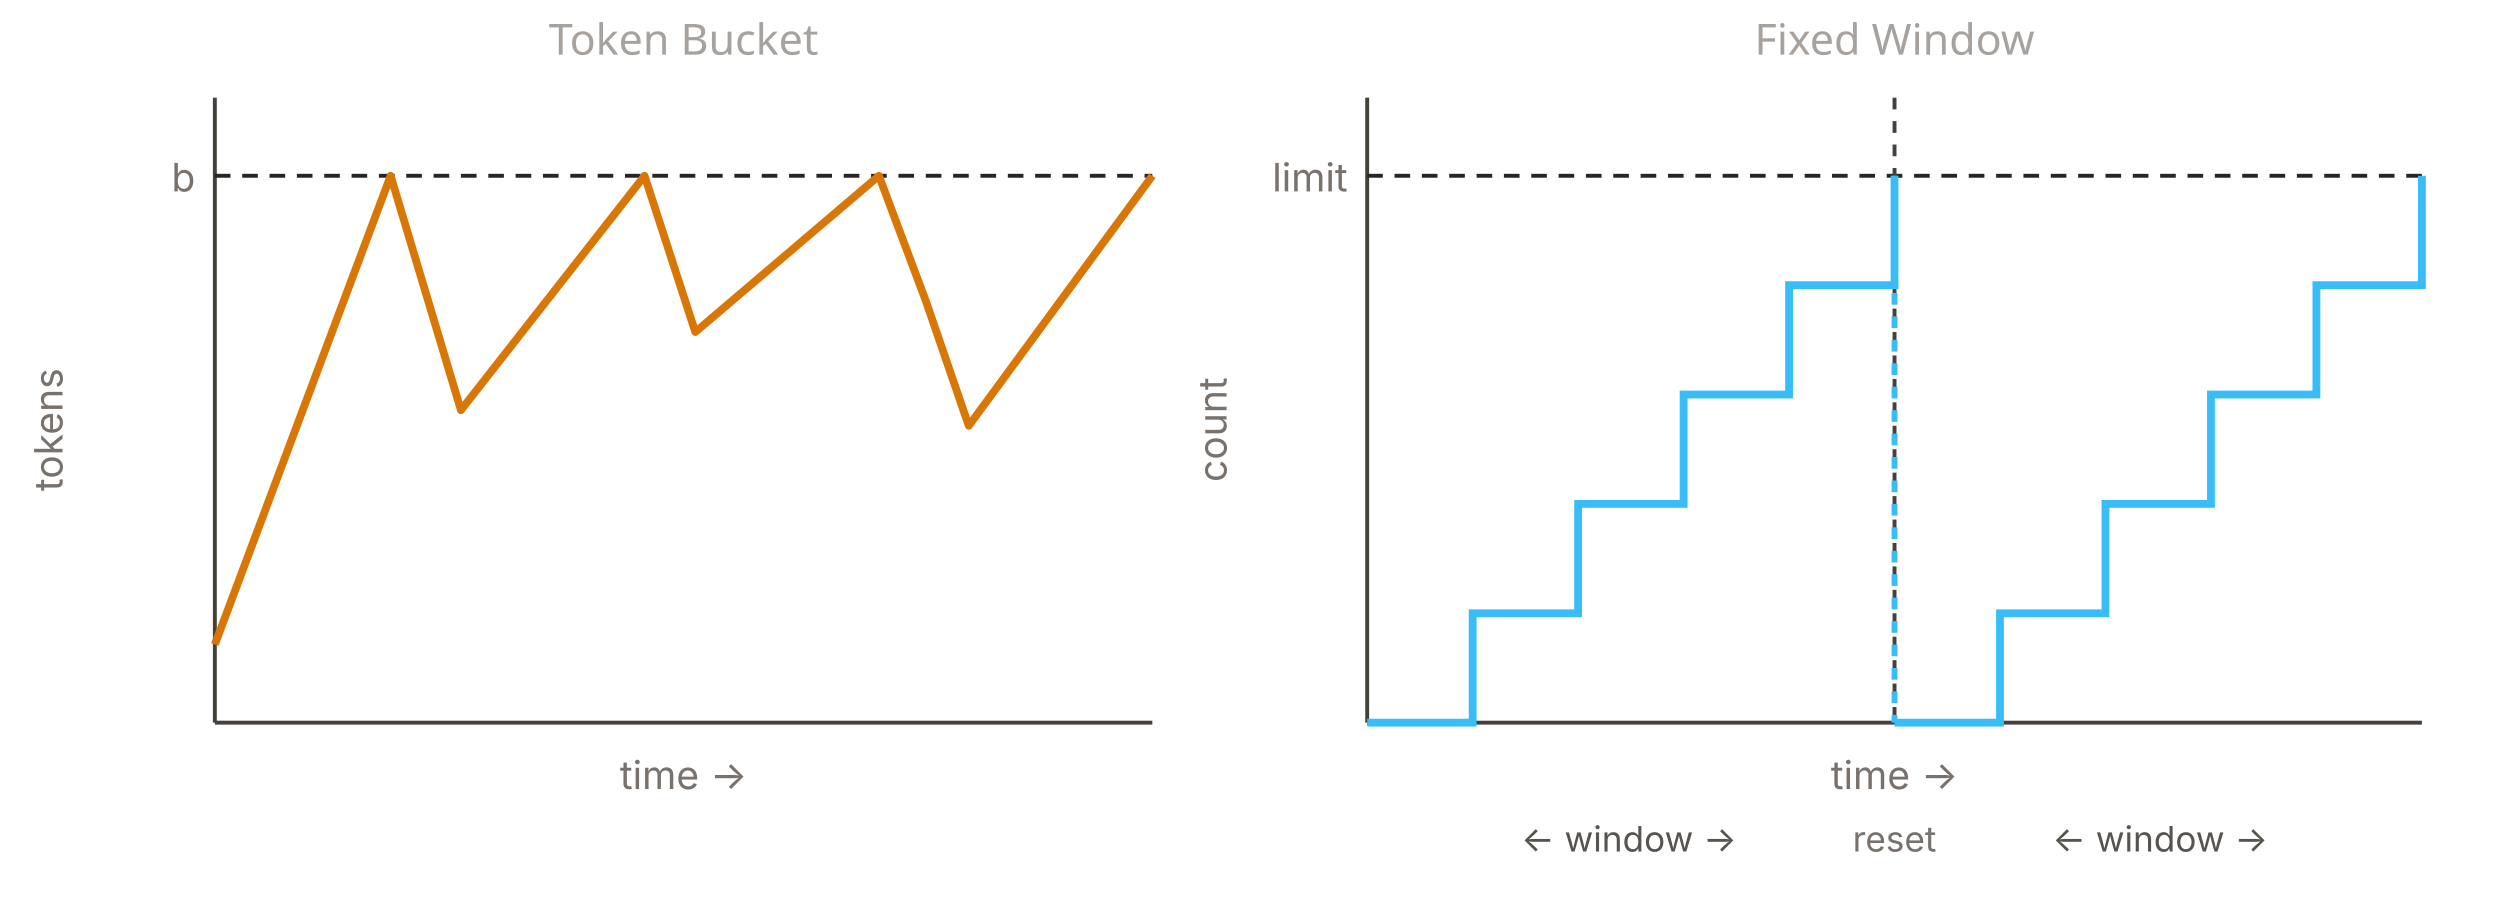
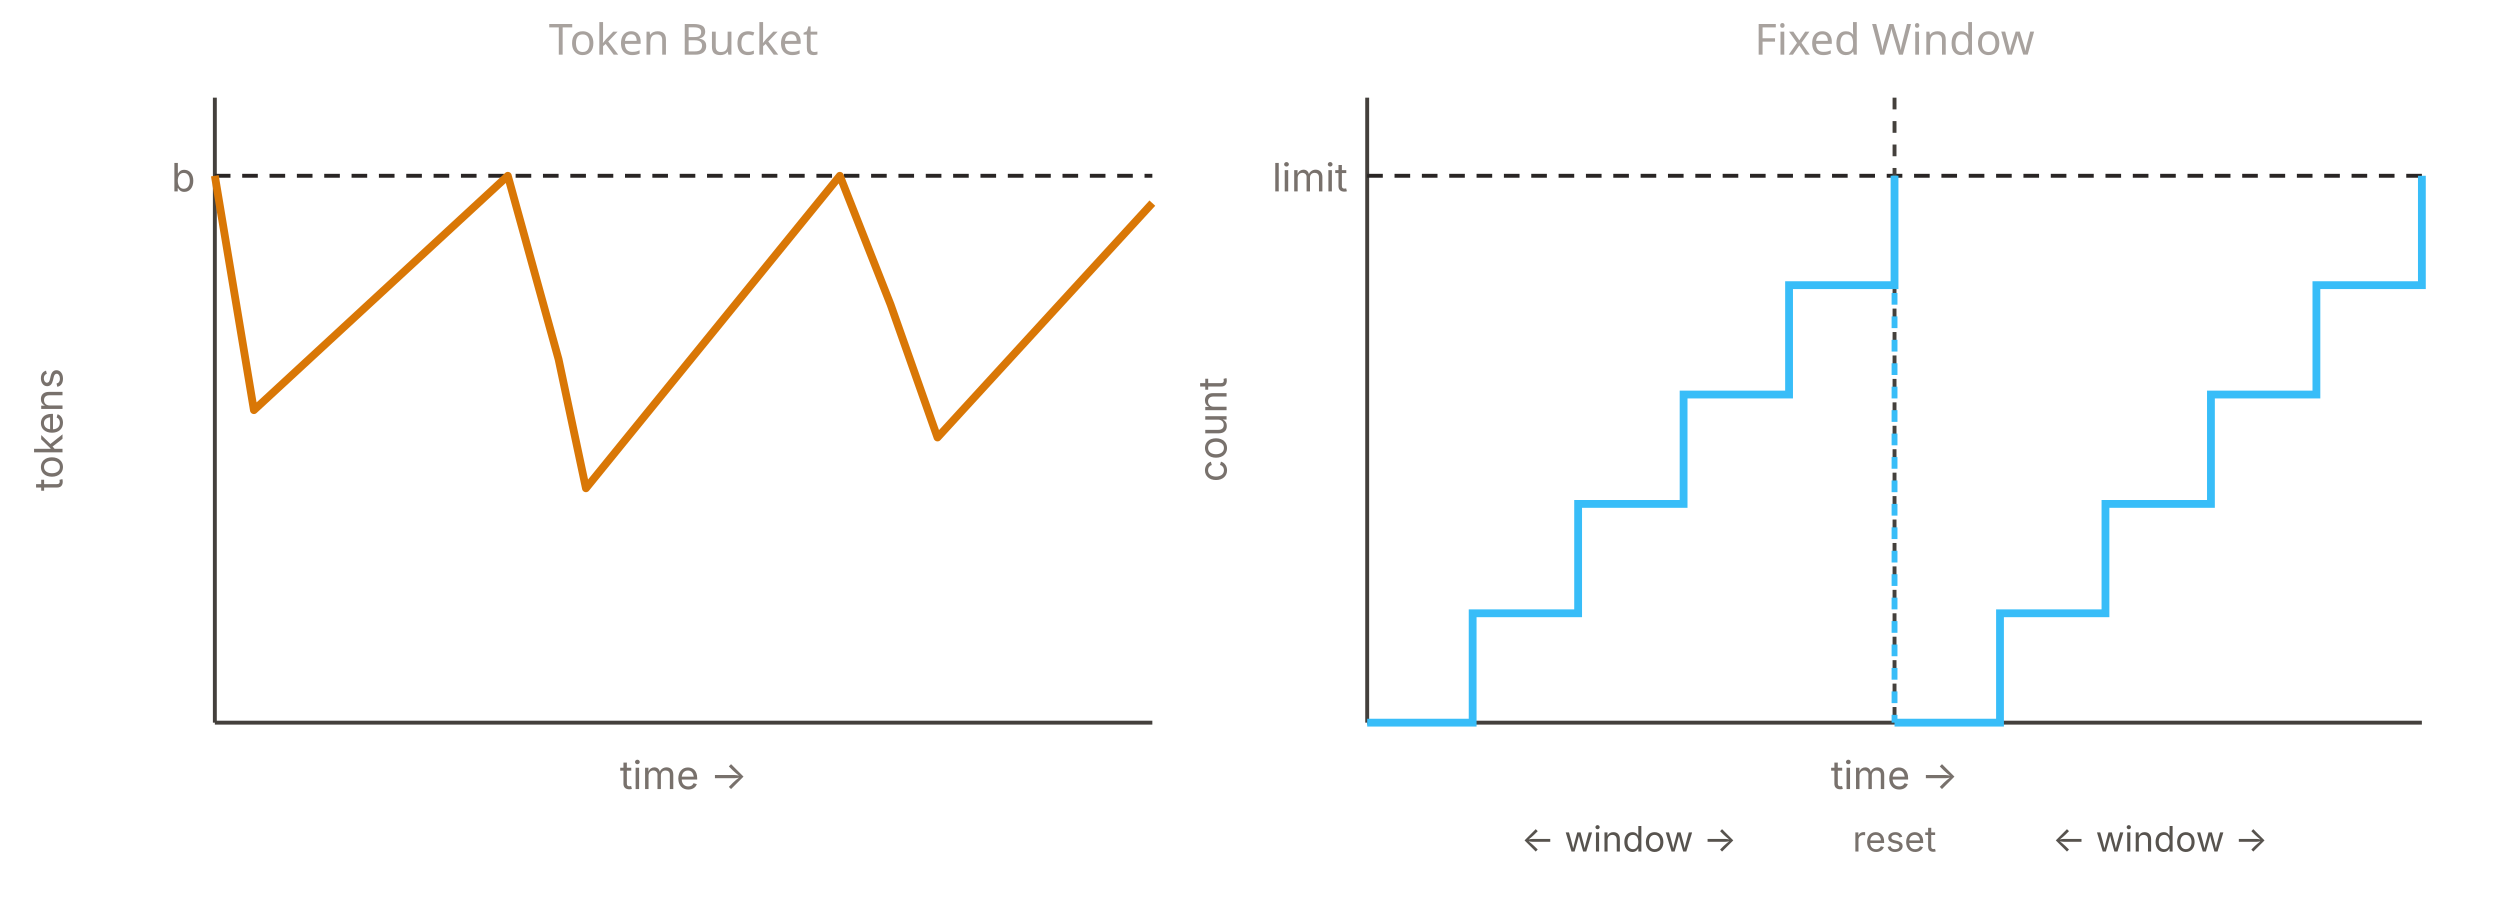
<svg xmlns="http://www.w3.org/2000/svg" viewBox="0 0 640 230" width="640" height="230">
  <text x="175" y="14" text-anchor="middle" fill="#a8a29e" font-size="11" font-family="Space Grotesk,sans-serif">Token Bucket</text>
  <line x1="55" y1="25" x2="55" y2="185" stroke="#44403c" stroke-width="1" />
  <line x1="55" y1="185" x2="295" y2="185" stroke="#44403c" stroke-width="1" />
  <line x1="55" y1="45" x2="295" y2="45" stroke="#292524" stroke-width="1" stroke-dasharray="4,3" />
  <text x="50" y="49" text-anchor="end" fill="#78716c" font-size="10" font-family="Inter,sans-serif">b</text>
  <text x="175" y="202" text-anchor="middle" fill="#78716c" font-size="10" font-family="Inter,sans-serif">time →</text>
  <text x="16" y="110" text-anchor="middle" fill="#78716c" font-size="10" font-family="Inter,sans-serif" transform="rotate(-90,16,110)">tokens</text>
-   <polyline points="55,165 100,45 112,85 118,105 165,45 178,85 225,45 237,77 248,109 295,45" fill="none" stroke="#d97706" stroke-width="2" stroke-linejoin="round" />
+   <polyline points="55,45 65,105 130,45 143,92 150,125 215,45 228,78 240,112 295,52" fill="none" stroke="#d97706" stroke-width="2" stroke-linejoin="round" />
  <text x="485" y="14" text-anchor="middle" fill="#a8a29e" font-size="11" font-family="Space Grotesk,sans-serif">Fixed Window</text>
  <line x1="350" y1="25" x2="350" y2="185" stroke="#44403c" stroke-width="1" />
  <line x1="350" y1="185" x2="620" y2="185" stroke="#44403c" stroke-width="1" />
  <line x1="350" y1="45" x2="620" y2="45" stroke="#292524" stroke-width="1" stroke-dasharray="4,3" />
  <text x="345" y="49" text-anchor="end" fill="#78716c" font-size="10" font-family="Inter,sans-serif">limit</text>
  <text x="485" y="202" text-anchor="middle" fill="#78716c" font-size="10" font-family="Inter,sans-serif">time →</text>
  <text x="314" y="110" text-anchor="middle" fill="#78716c" font-size="10" font-family="Inter,sans-serif" transform="rotate(-90,314,110)">count</text>
  <line x1="485" y1="25" x2="485" y2="185" stroke="#44403c" stroke-width="1" stroke-dasharray="3,3" />
  <text x="417" y="218" text-anchor="middle" fill="#57534e" font-size="9" font-family="Inter,sans-serif">← window →</text>
  <text x="485" y="218" text-anchor="middle" fill="#78716c" font-size="9" font-family="Inter,sans-serif">reset</text>
  <text x="553" y="218" text-anchor="middle" fill="#57534e" font-size="9" font-family="Inter,sans-serif">← window →</text>
  <polyline points="350,185 377,185 377,157 404,157 404,129 431,129 431,101 458,101 458,73 485,73 485,45" fill="none" stroke="#38bdf8" stroke-width="2" stroke-linejoin="miter" />
  <line x1="485" y1="45" x2="485" y2="185" stroke="#38bdf8" stroke-width="1.5" stroke-dasharray="3,3" />
  <polyline points="485,185 512,185 512,157 539,157 539,129 566,129 566,101 593,101 593,73 620,73 620,45" fill="none" stroke="#38bdf8" stroke-width="2" stroke-linejoin="miter" />
</svg>
